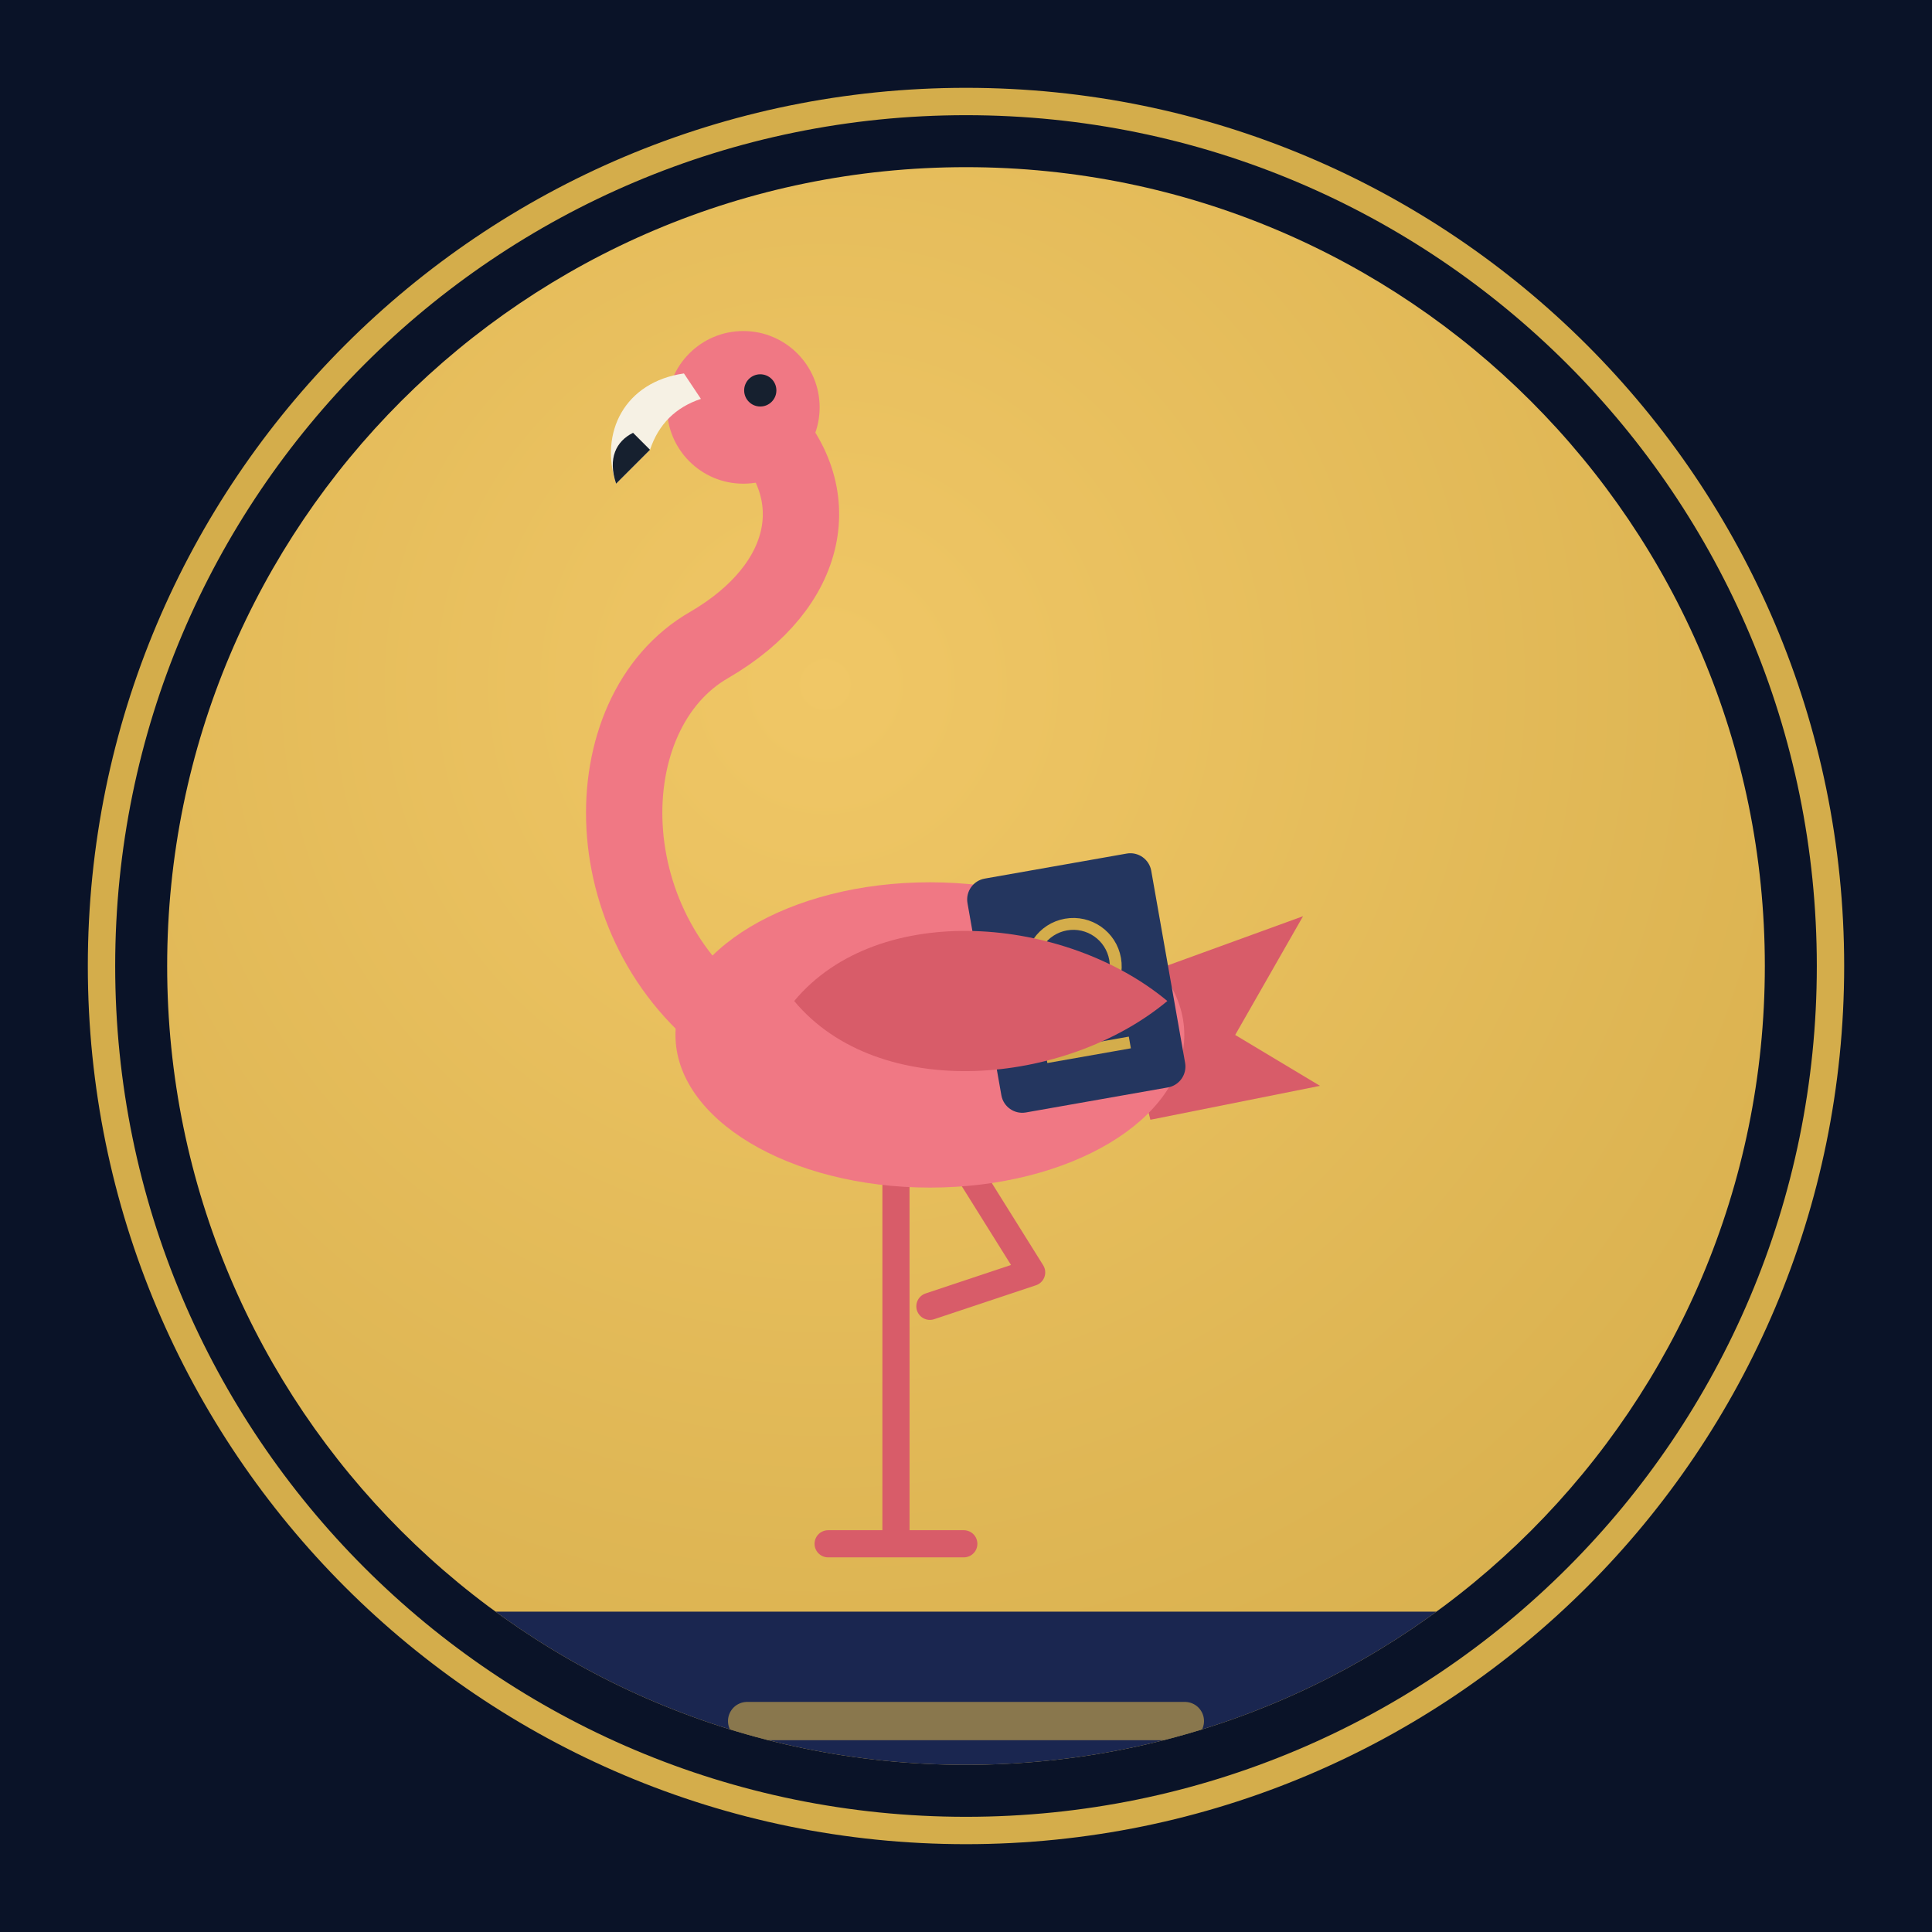
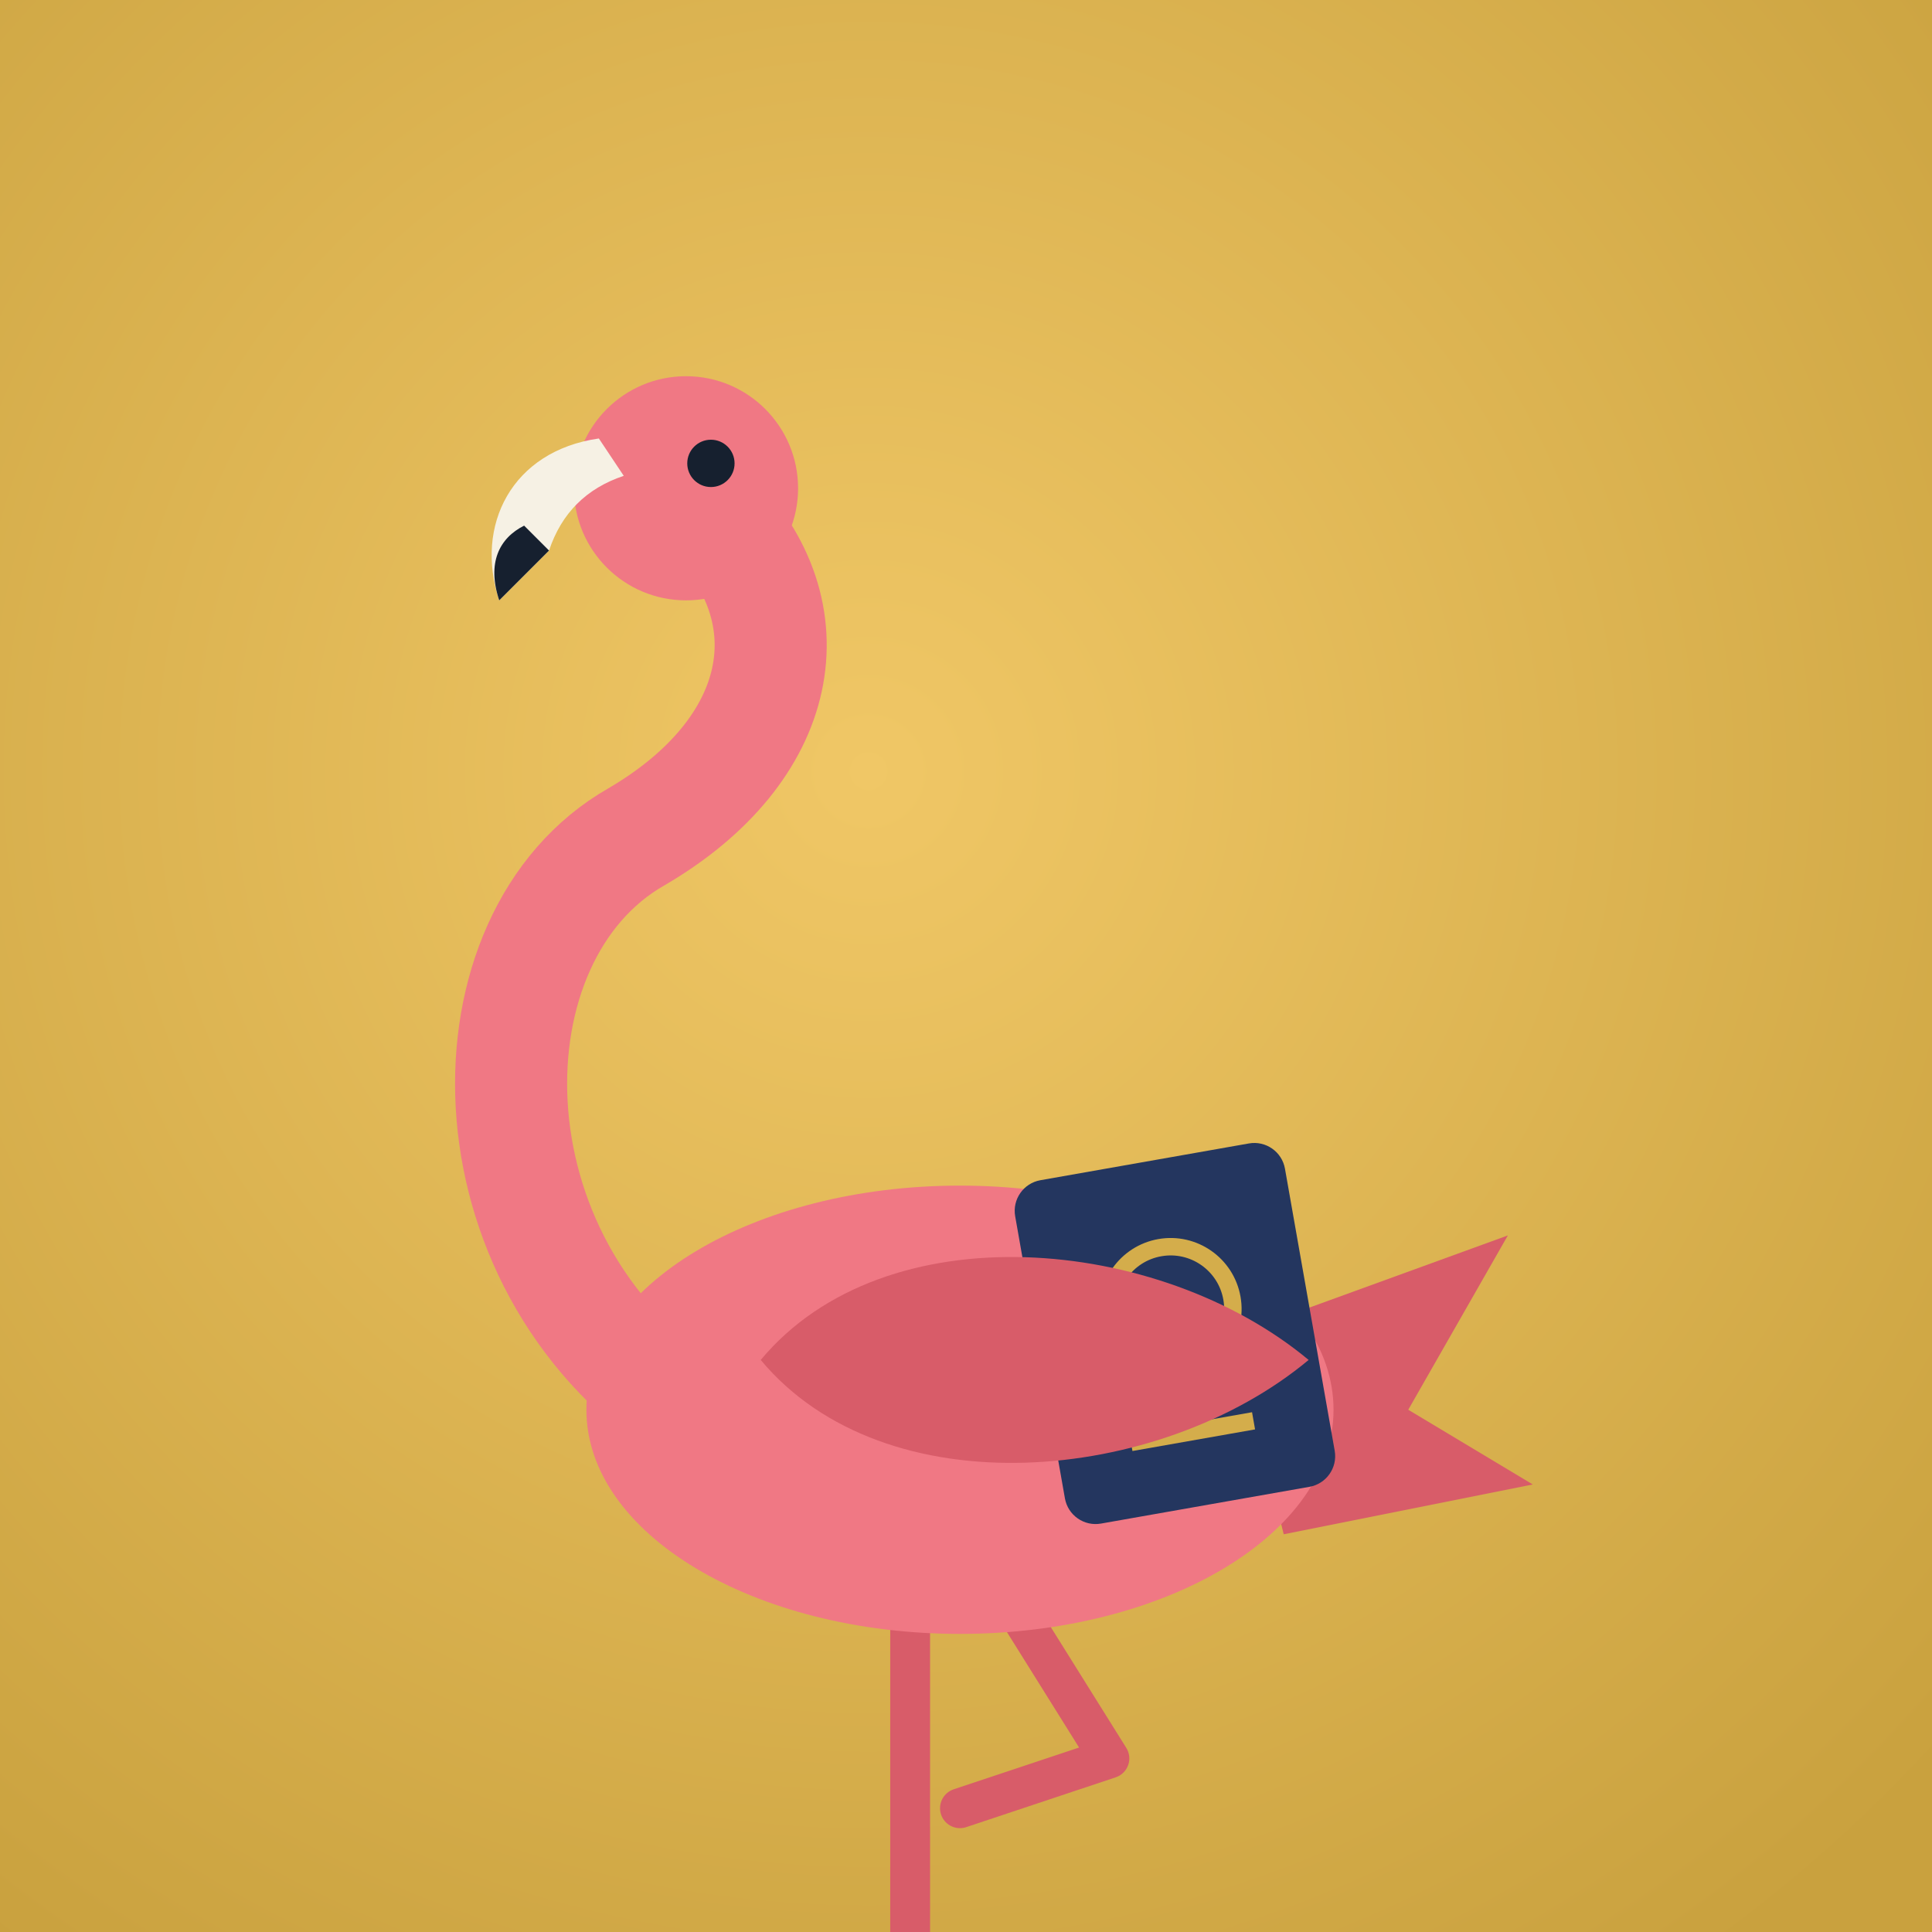
<svg xmlns="http://www.w3.org/2000/svg" viewBox="0 0 512 512" width="512" height="512">
-   <rect width="512" height="512" fill="#0A1328" />
-   <g transform="translate(256 256) scale(1.45) translate(-256 -256)">
-     <defs>
-       <linearGradient id="sky" x1="0" y1="0" x2="0" y2="1">
-         <stop offset="0" stop-color="#0A1328" />
-         <stop offset="1" stop-color="#1A2650" />
-       </linearGradient>
-       <radialGradient id="sun" cx=".45" cy=".4" r=".7">
-         <stop offset="0" stop-color="#F0C766" />
-         <stop offset="1" stop-color="#C9A13E" />
-       </radialGradient>
-     </defs>
-     <rect width="512" height="512" fill="#0A1328" />
-     <circle cx="256" cy="256" r="158" fill="none" stroke="#D4AD4B" stroke-width="5" />
-     <clipPath id="s">
-       <circle cx="256" cy="256" r="146" />
-     </clipPath>
-     <g clip-path="url(#s)">
-       <rect width="512" height="512" fill="url(#sun)" />
-       <rect y="374" width="512" height="129" fill="#1A2650" />
-       <path d="M216 394 H296" stroke="#D4AD4B" stroke-opacity=".6" stroke-width="7" stroke-linecap="round" />
+   <defs>
+     <radialGradient id="sun" cx=".45" cy=".4" r=".75">
+       <stop offset="0" stop-color="#F0C766" />
+       <stop offset="1" stop-color="#C9A13E" />
+     </radialGradient>
+     <linearGradient id="sky" x1="0" y1="0" x2="0" y2="1">
+       <stop offset="0" stop-color="#0A1328" />
+       <stop offset="1" stop-color="#1A2650" />
+     </linearGradient>
+   </defs>
+   <rect width="512" height="512" fill="url(#sun)" />
+   <g transform="translate(30 70) scale(3.3)">
+     <path d="M64 104 V152 M56 152 H72" stroke="#D85C69" stroke-width="3.2" stroke-linecap="round" fill="none" />
+     <path d="M70 104 L80 120 L68 124" stroke="#D85C69" stroke-width="3.2" stroke-linecap="round" stroke-linejoin="round" fill="none" />
+     <path d="M90 86 L112 78 L104 92 L114 98 L94 102 Z" fill="#D85C69" />
+     <ellipse cx="68" cy="92" rx="30" ry="18" fill="#F07884" />
+     <g transform="translate(72 74) rotate(-10)">
+       <rect width="22" height="28" rx="2.5" fill="#24365F" />
+       <circle cx="11" cy="12" r="5" stroke-width="1.4" stroke="#D4AD4B" fill="none" />
+       <path d="M6 22 H16" stroke-width="1.4" stroke="#D4AD4B" />
    </g>
-     <g transform="translate(144 126) scale(1.55)">
-       <path d="M64 104 V152 M56 152 H72" stroke="#D85C69" stroke-width="3.2" stroke-linecap="round" fill="none" />
-       <path d="M70 104 L80 120 L68 124" stroke="#D85C69" stroke-width="3.2" stroke-linecap="round" stroke-linejoin="round" fill="none" />
-       <path d="M90 86 L112 78 L104 92 L114 98 L94 102 Z" fill="#D85C69" />
-       <ellipse cx="68" cy="92" rx="30" ry="18" fill="#F07884" />
-       <g transform="translate(72 74) rotate(-10)">
-         <rect width="22" height="28" rx="2.5" fill="#24365F" />
-         <circle cx="11" cy="12" r="5" stroke-width="1.4" stroke="#D4AD4B" fill="none" />
-         <path d="M6 22 H16" stroke-width="1.4" stroke="#D4AD4B" />
-       </g>
-       <path d="M52 88 C62 76 84 78 96 88 C84 98 62 100 52 88 Z" fill="#D85C69" />
-       <path d="M46 92 C28 80 28 54 42 46 C54 39 56 28 48 20" stroke="#F07884" stroke-width="9" stroke-linecap="round" fill="none" />
-       <circle cx="46" cy="18" r="9" fill="#F07884" />
-       <path d="M39 14 C32 15 29 21 31 27 L35 23 C36 20 38 18 41 17 Z" fill="#F6F1E4" />
-       <path d="M31 27 C30 24 31 22 33 21 L35 23 Z" fill="#16202F" />
-       <circle cx="48" cy="16" r="1.9" fill="#16202F" />
-     </g>
+     <path d="M52 88 C62 76 84 78 96 88 C84 98 62 100 52 88 Z" fill="#D85C69" />
+     <path d="M46 92 C28 80 28 54 42 46 C54 39 56 28 48 20" stroke="#F07884" stroke-width="9" stroke-linecap="round" fill="none" />
+     <circle cx="46" cy="18" r="9" fill="#F07884" />
+     <path d="M39 14 C32 15 29 21 31 27 L35 23 C36 20 38 18 41 17 Z" fill="#F6F1E4" />
+     <path d="M31 27 C30 24 31 22 33 21 L35 23 Z" fill="#16202F" />
+     <circle cx="48" cy="16" r="1.9" fill="#16202F" />
  </g>
</svg>
